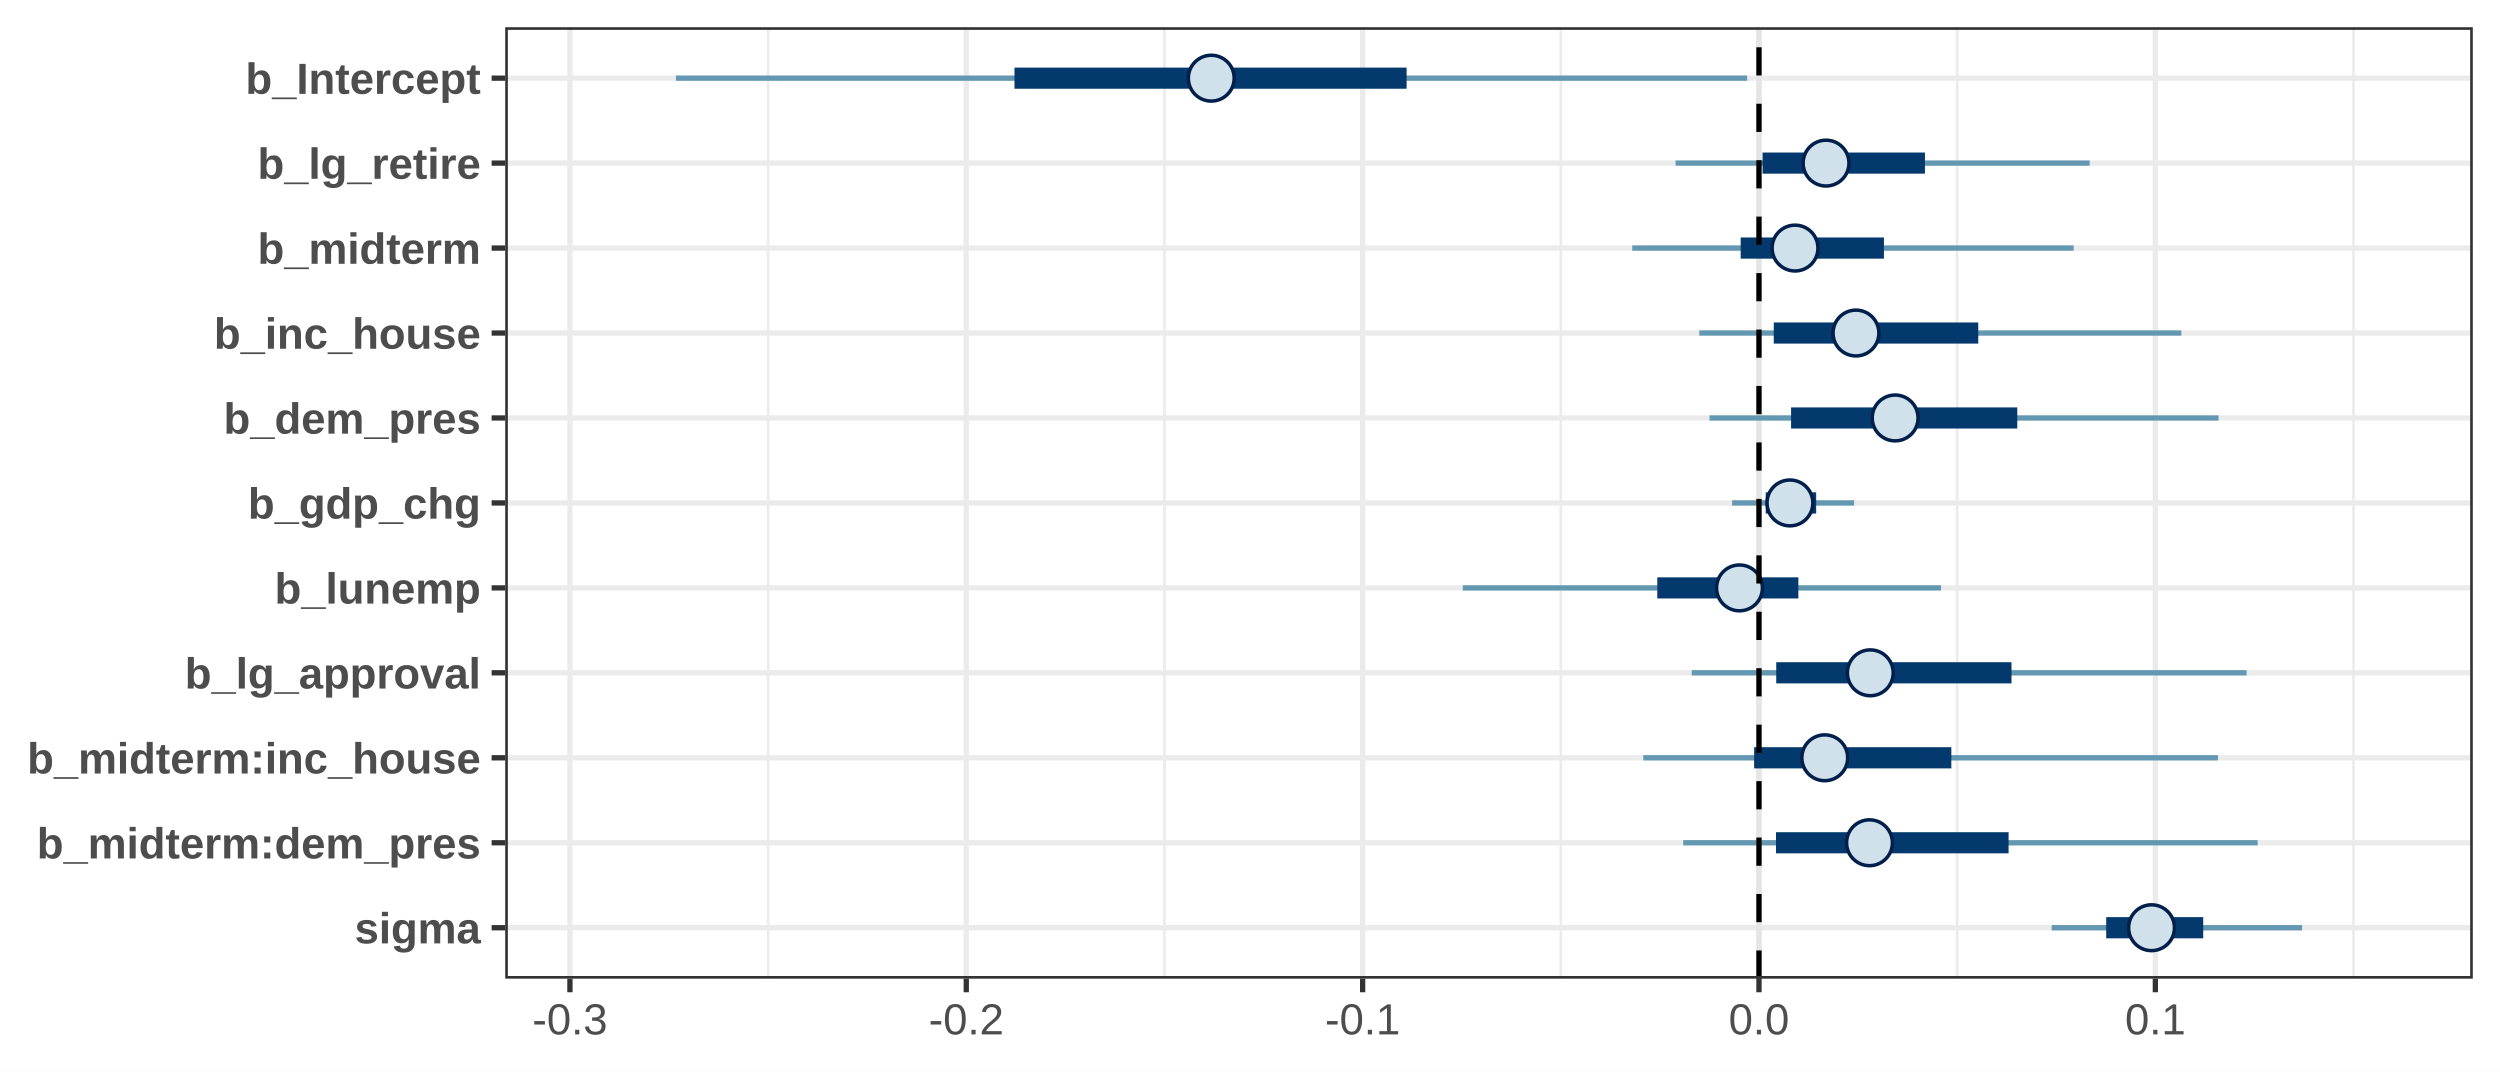
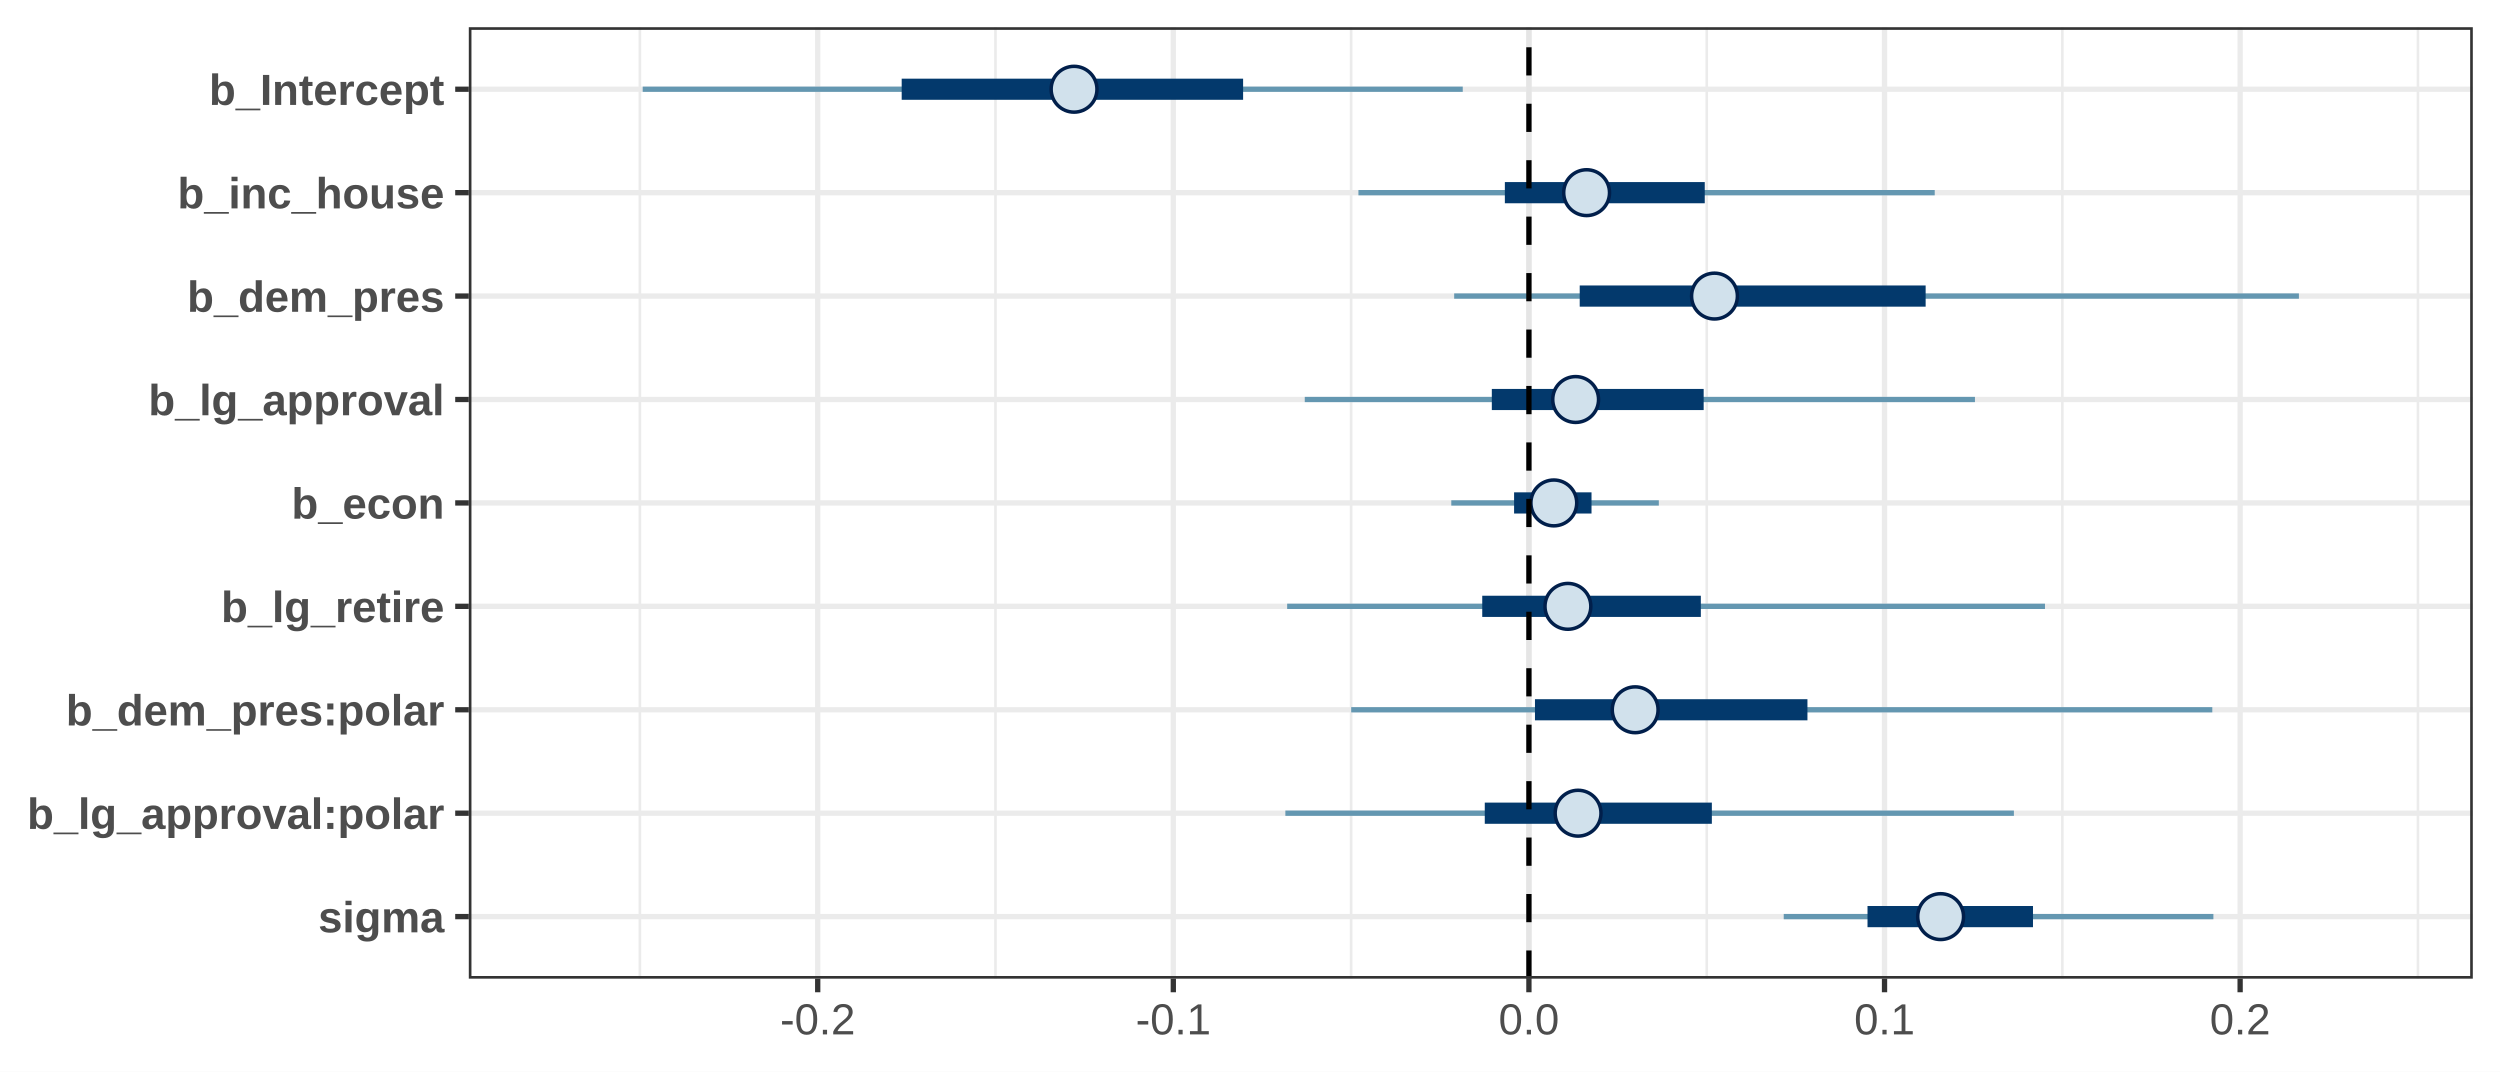
<svg xmlns="http://www.w3.org/2000/svg" class="svglite" width="504.00pt" height="216.00pt" viewBox="0 0 504.00 216.00">
  <defs>
    <style type="text/css">
    .svglite line, .svglite polyline, .svglite polygon, .svglite path, .svglite rect, .svglite circle {
      fill: none;
      stroke: #000000;
      stroke-linecap: round;
      stroke-linejoin: round;
      stroke-miterlimit: 10.00;
    }
    .svglite text {
      white-space: pre;
    }
  </style>
  </defs>
  <rect width="100%" height="100%" style="stroke: none; fill: #FFFFFF;" />
  <defs>
    <clipPath id="cpMC4wMHw1MDQuMDB8MC4wMHwyMTYuMDA=">
      <rect x="0.00" y="0.00" width="504.00" height="216.00" />
    </clipPath>
  </defs>
  <g clip-path="url(#cpMC4wMHw1MDQuMDB8MC4wMHwyMTYuMDA=)">
    <rect x="0.00" y="0.00" width="504.00" height="216.00" style="stroke-width: 1.07; stroke: #FFFFFF; fill: #FFFFFF;" />
  </g>
  <defs>
-     <clipPath id="cpMTAxLjg1fDQ5OC41Mnw1LjQ4fDE5Ny4zMA==">
-       <rect x="101.85" y="5.48" width="396.67" height="191.82" />
+     <clipPath id="cpOTQuNTF8NDk4LjUyfDUuNDh8MTk3LjMw">
+       <rect x="94.51" y="5.48" width="404.01" height="191.82" />
    </clipPath>
  </defs>
-   <g clip-path="url(#cpMTAxLjg1fDQ5OC41Mnw1LjQ4fDE5Ny4zMA==)">
-     <rect x="101.85" y="5.48" width="396.67" height="191.82" style="stroke-width: 1.07; stroke: none; fill: #FFFFFF;" />
-     <polyline points="154.85,197.30 154.85,5.48 " style="stroke-width: 0.53; stroke: #EBEBEB; stroke-linecap: butt;" />
-     <polyline points="234.76,197.30 234.76,5.48 " style="stroke-width: 0.53; stroke: #EBEBEB; stroke-linecap: butt;" />
-     <polyline points="314.66,197.30 314.66,5.48 " style="stroke-width: 0.53; stroke: #EBEBEB; stroke-linecap: butt;" />
-     <polyline points="394.56,197.30 394.56,5.48 " style="stroke-width: 0.53; stroke: #EBEBEB; stroke-linecap: butt;" />
-     <polyline points="474.47,197.30 474.47,5.48 " style="stroke-width: 0.53; stroke: #EBEBEB; stroke-linecap: butt;" />
-     <polyline points="101.85,187.03 498.52,187.03 " style="stroke-width: 1.07; stroke: #EBEBEB; stroke-linecap: butt;" />
-     <polyline points="101.85,169.90 498.52,169.90 " style="stroke-width: 1.07; stroke: #EBEBEB; stroke-linecap: butt;" />
-     <polyline points="101.85,152.77 498.52,152.77 " style="stroke-width: 1.07; stroke: #EBEBEB; stroke-linecap: butt;" />
-     <polyline points="101.85,135.64 498.52,135.64 " style="stroke-width: 1.07; stroke: #EBEBEB; stroke-linecap: butt;" />
-     <polyline points="101.85,118.52 498.52,118.52 " style="stroke-width: 1.07; stroke: #EBEBEB; stroke-linecap: butt;" />
-     <polyline points="101.85,101.39 498.52,101.39 " style="stroke-width: 1.07; stroke: #EBEBEB; stroke-linecap: butt;" />
-     <polyline points="101.85,84.26 498.52,84.26 " style="stroke-width: 1.07; stroke: #EBEBEB; stroke-linecap: butt;" />
-     <polyline points="101.85,67.14 498.52,67.14 " style="stroke-width: 1.07; stroke: #EBEBEB; stroke-linecap: butt;" />
-     <polyline points="101.85,50.01 498.52,50.01 " style="stroke-width: 1.07; stroke: #EBEBEB; stroke-linecap: butt;" />
-     <polyline points="101.85,32.88 498.52,32.88 " style="stroke-width: 1.07; stroke: #EBEBEB; stroke-linecap: butt;" />
-     <polyline points="101.85,15.76 498.52,15.76 " style="stroke-width: 1.07; stroke: #EBEBEB; stroke-linecap: butt;" />
-     <polyline points="114.90,197.30 114.90,5.48 " style="stroke-width: 1.07; stroke: #EBEBEB; stroke-linecap: butt;" />
-     <polyline points="194.80,197.30 194.80,5.48 " style="stroke-width: 1.07; stroke: #EBEBEB; stroke-linecap: butt;" />
-     <polyline points="274.71,197.30 274.71,5.48 " style="stroke-width: 1.07; stroke: #EBEBEB; stroke-linecap: butt;" />
-     <polyline points="354.61,197.30 354.61,5.48 " style="stroke-width: 1.07; stroke: #EBEBEB; stroke-linecap: butt;" />
-     <polyline points="434.52,197.30 434.52,5.48 " style="stroke-width: 1.07; stroke: #EBEBEB; stroke-linecap: butt;" />
-     <line x1="354.61" y1="197.30" x2="354.61" y2="5.48" style="stroke-width: 1.07; stroke: #E5E5E5; stroke-linecap: butt;" />
-     <line x1="136.27" y1="15.76" x2="352.22" y2="15.76" style="stroke-width: 1.07; stroke: #6497B1; stroke-linecap: butt;" />
-     <line x1="337.80" y1="32.88" x2="421.28" y2="32.88" style="stroke-width: 1.07; stroke: #6497B1; stroke-linecap: butt;" />
-     <line x1="329.06" y1="50.01" x2="418.05" y2="50.01" style="stroke-width: 1.07; stroke: #6497B1; stroke-linecap: butt;" />
-     <line x1="342.58" y1="67.14" x2="439.75" y2="67.14" style="stroke-width: 1.07; stroke: #6497B1; stroke-linecap: butt;" />
-     <line x1="344.64" y1="84.26" x2="447.26" y2="84.26" style="stroke-width: 1.07; stroke: #6497B1; stroke-linecap: butt;" />
-     <line x1="349.19" y1="101.39" x2="373.78" y2="101.39" style="stroke-width: 1.07; stroke: #6497B1; stroke-linecap: butt;" />
-     <line x1="294.90" y1="118.52" x2="391.31" y2="118.52" style="stroke-width: 1.07; stroke: #6497B1; stroke-linecap: butt;" />
-     <line x1="341.05" y1="135.64" x2="452.91" y2="135.64" style="stroke-width: 1.07; stroke: #6497B1; stroke-linecap: butt;" />
-     <line x1="331.29" y1="152.77" x2="447.14" y2="152.77" style="stroke-width: 1.07; stroke: #6497B1; stroke-linecap: butt;" />
-     <line x1="339.33" y1="169.90" x2="455.15" y2="169.90" style="stroke-width: 1.07; stroke: #6497B1; stroke-linecap: butt;" />
-     <line x1="413.62" y1="187.03" x2="464.10" y2="187.03" style="stroke-width: 1.07; stroke: #6497B1; stroke-linecap: butt;" />
-     <line x1="204.52" y1="15.76" x2="283.57" y2="15.76" style="stroke-width: 4.27; stroke: #03396C; stroke-linecap: butt;" />
-     <line x1="355.33" y1="32.88" x2="388.07" y2="32.88" style="stroke-width: 4.27; stroke: #03396C; stroke-linecap: butt;" />
-     <line x1="350.92" y1="50.01" x2="379.80" y2="50.01" style="stroke-width: 4.27; stroke: #03396C; stroke-linecap: butt;" />
-     <line x1="357.59" y1="67.14" x2="398.82" y2="67.14" style="stroke-width: 4.27; stroke: #03396C; stroke-linecap: butt;" />
-     <line x1="361.08" y1="84.26" x2="406.68" y2="84.26" style="stroke-width: 4.27; stroke: #03396C; stroke-linecap: butt;" />
-     <line x1="355.97" y1="101.39" x2="366.14" y2="101.39" style="stroke-width: 4.27; stroke: #03396C; stroke-linecap: butt;" />
-     <line x1="334.11" y1="118.52" x2="362.55" y2="118.52" style="stroke-width: 4.27; stroke: #03396C; stroke-linecap: butt;" />
-     <line x1="358.09" y1="135.64" x2="405.52" y2="135.64" style="stroke-width: 4.27; stroke: #03396C; stroke-linecap: butt;" />
-     <line x1="353.63" y1="152.77" x2="393.39" y2="152.77" style="stroke-width: 4.27; stroke: #03396C; stroke-linecap: butt;" />
-     <line x1="358.04" y1="169.90" x2="404.93" y2="169.90" style="stroke-width: 4.27; stroke: #03396C; stroke-linecap: butt;" />
-     <line x1="424.61" y1="187.03" x2="444.17" y2="187.03" style="stroke-width: 4.27; stroke: #03396C; stroke-linecap: butt;" />
-     <circle cx="244.19" cy="15.76" r="4.62" style="stroke-width: 0.71; stroke: #011F4B; fill: #D1E1EC;" />
-     <circle cx="368.13" cy="32.88" r="4.62" style="stroke-width: 0.71; stroke: #011F4B; fill: #D1E1EC;" />
-     <circle cx="361.88" cy="50.01" r="4.62" style="stroke-width: 0.71; stroke: #011F4B; fill: #D1E1EC;" />
-     <circle cx="374.16" cy="67.14" r="4.62" style="stroke-width: 0.71; stroke: #011F4B; fill: #D1E1EC;" />
-     <circle cx="382.06" cy="84.26" r="4.62" style="stroke-width: 0.71; stroke: #011F4B; fill: #D1E1EC;" />
-     <circle cx="360.85" cy="101.39" r="4.62" style="stroke-width: 0.71; stroke: #011F4B; fill: #D1E1EC;" />
-     <circle cx="350.68" cy="118.52" r="4.62" style="stroke-width: 0.71; stroke: #011F4B; fill: #D1E1EC;" />
-     <circle cx="377.05" cy="135.64" r="4.62" style="stroke-width: 0.71; stroke: #011F4B; fill: #D1E1EC;" />
-     <circle cx="367.87" cy="152.77" r="4.62" style="stroke-width: 0.71; stroke: #011F4B; fill: #D1E1EC;" />
-     <circle cx="376.89" cy="169.90" r="4.62" style="stroke-width: 0.71; stroke: #011F4B; fill: #D1E1EC;" />
-     <circle cx="433.75" cy="187.03" r="4.62" style="stroke-width: 0.71; stroke: #011F4B; fill: #D1E1EC;" />
-     <line x1="354.61" y1="197.30" x2="354.61" y2="5.48" style="stroke-width: 1.07; stroke-dasharray: 5.69,5.69; stroke-linecap: butt;" />
-     <rect x="101.85" y="5.48" width="396.67" height="191.82" style="stroke-width: 1.07; stroke: #333333;" />
+   <g clip-path="url(#cpOTQuNTF8NDk4LjUyfDUuNDh8MTk3LjMw)">
+     <rect x="94.51" y="5.48" width="404.01" height="191.82" style="stroke-width: 1.07; stroke: none; fill: #FFFFFF;" />
+     <polyline points="129.00,197.30 129.00,5.48 " style="stroke-width: 0.53; stroke: #EBEBEB; stroke-linecap: butt;" />
+     <polyline points="200.69,197.30 200.69,5.48 " style="stroke-width: 0.53; stroke: #EBEBEB; stroke-linecap: butt;" />
+     <polyline points="272.39,197.30 272.39,5.48 " style="stroke-width: 0.53; stroke: #EBEBEB; stroke-linecap: butt;" />
+     <polyline points="344.08,197.30 344.08,5.48 " style="stroke-width: 0.53; stroke: #EBEBEB; stroke-linecap: butt;" />
+     <polyline points="415.77,197.30 415.77,5.48 " style="stroke-width: 0.53; stroke: #EBEBEB; stroke-linecap: butt;" />
+     <polyline points="487.46,197.30 487.46,5.48 " style="stroke-width: 0.53; stroke: #EBEBEB; stroke-linecap: butt;" />
+     <polyline points="94.51,184.79 498.52,184.79 " style="stroke-width: 1.07; stroke: #EBEBEB; stroke-linecap: butt;" />
+     <polyline points="94.51,163.94 498.52,163.94 " style="stroke-width: 1.07; stroke: #EBEBEB; stroke-linecap: butt;" />
+     <polyline points="94.51,143.09 498.52,143.09 " style="stroke-width: 1.07; stroke: #EBEBEB; stroke-linecap: butt;" />
+     <polyline points="94.51,122.24 498.52,122.24 " style="stroke-width: 1.07; stroke: #EBEBEB; stroke-linecap: butt;" />
+     <polyline points="94.51,101.39 498.52,101.39 " style="stroke-width: 1.07; stroke: #EBEBEB; stroke-linecap: butt;" />
+     <polyline points="94.51,80.54 498.52,80.54 " style="stroke-width: 1.07; stroke: #EBEBEB; stroke-linecap: butt;" />
+     <polyline points="94.51,59.69 498.52,59.69 " style="stroke-width: 1.07; stroke: #EBEBEB; stroke-linecap: butt;" />
+     <polyline points="94.51,38.84 498.52,38.84 " style="stroke-width: 1.07; stroke: #EBEBEB; stroke-linecap: butt;" />
+     <polyline points="94.51,17.99 498.52,17.99 " style="stroke-width: 1.07; stroke: #EBEBEB; stroke-linecap: butt;" />
+     <polyline points="164.85,197.30 164.85,5.48 " style="stroke-width: 1.07; stroke: #EBEBEB; stroke-linecap: butt;" />
+     <polyline points="236.54,197.30 236.54,5.48 " style="stroke-width: 1.07; stroke: #EBEBEB; stroke-linecap: butt;" />
+     <polyline points="308.23,197.30 308.23,5.48 " style="stroke-width: 1.07; stroke: #EBEBEB; stroke-linecap: butt;" />
+     <polyline points="379.92,197.30 379.92,5.48 " style="stroke-width: 1.07; stroke: #EBEBEB; stroke-linecap: butt;" />
+     <polyline points="451.61,197.30 451.61,5.48 " style="stroke-width: 1.07; stroke: #EBEBEB; stroke-linecap: butt;" />
+     <line x1="308.23" y1="197.30" x2="308.23" y2="5.48" style="stroke-width: 1.07; stroke: #E5E5E5; stroke-linecap: butt;" />
+     <line x1="129.57" y1="17.99" x2="294.89" y2="17.99" style="stroke-width: 1.07; stroke: #6497B1; stroke-linecap: butt;" />
+     <line x1="273.86" y1="38.84" x2="390.04" y2="38.84" style="stroke-width: 1.07; stroke: #6497B1; stroke-linecap: butt;" />
+     <line x1="293.16" y1="59.69" x2="463.46" y2="59.69" style="stroke-width: 1.07; stroke: #6497B1; stroke-linecap: butt;" />
+     <line x1="263.04" y1="80.54" x2="398.15" y2="80.54" style="stroke-width: 1.07; stroke: #6497B1; stroke-linecap: butt;" />
+     <line x1="292.58" y1="101.39" x2="334.42" y2="101.39" style="stroke-width: 1.07; stroke: #6497B1; stroke-linecap: butt;" />
+     <line x1="259.49" y1="122.24" x2="412.27" y2="122.24" style="stroke-width: 1.07; stroke: #6497B1; stroke-linecap: butt;" />
+     <line x1="272.40" y1="143.09" x2="446.00" y2="143.09" style="stroke-width: 1.07; stroke: #6497B1; stroke-linecap: butt;" />
+     <line x1="259.13" y1="163.94" x2="406.00" y2="163.94" style="stroke-width: 1.07; stroke: #6497B1; stroke-linecap: butt;" />
+     <line x1="359.60" y1="184.79" x2="446.22" y2="184.79" style="stroke-width: 1.07; stroke: #6497B1; stroke-linecap: butt;" />
+     <line x1="181.78" y1="17.99" x2="250.61" y2="17.99" style="stroke-width: 4.27; stroke: #03396C; stroke-linecap: butt;" />
+     <line x1="303.38" y1="38.84" x2="343.68" y2="38.84" style="stroke-width: 4.27; stroke: #03396C; stroke-linecap: butt;" />
+     <line x1="318.47" y1="59.69" x2="388.21" y2="59.69" style="stroke-width: 4.27; stroke: #03396C; stroke-linecap: butt;" />
+     <line x1="300.75" y1="80.54" x2="343.46" y2="80.54" style="stroke-width: 4.27; stroke: #03396C; stroke-linecap: butt;" />
+     <line x1="305.24" y1="101.39" x2="320.85" y2="101.39" style="stroke-width: 4.27; stroke: #03396C; stroke-linecap: butt;" />
+     <line x1="298.82" y1="122.24" x2="342.89" y2="122.24" style="stroke-width: 4.27; stroke: #03396C; stroke-linecap: butt;" />
+     <line x1="309.45" y1="143.09" x2="364.38" y2="143.09" style="stroke-width: 4.27; stroke: #03396C; stroke-linecap: butt;" />
+     <line x1="299.33" y1="163.94" x2="345.11" y2="163.94" style="stroke-width: 4.27; stroke: #03396C; stroke-linecap: butt;" />
+     <line x1="376.49" y1="184.79" x2="409.85" y2="184.79" style="stroke-width: 4.27; stroke: #03396C; stroke-linecap: butt;" />
+     <circle cx="216.53" cy="17.99" r="4.62" style="stroke-width: 0.71; stroke: #011F4B; fill: #D1E1EC;" />
+     <circle cx="319.86" cy="38.84" r="4.62" style="stroke-width: 0.71; stroke: #011F4B; fill: #D1E1EC;" />
+     <circle cx="345.64" cy="59.69" r="4.62" style="stroke-width: 0.71; stroke: #011F4B; fill: #D1E1EC;" />
+     <circle cx="317.65" cy="80.54" r="4.62" style="stroke-width: 0.71; stroke: #011F4B; fill: #D1E1EC;" />
+     <circle cx="313.25" cy="101.39" r="4.62" style="stroke-width: 0.71; stroke: #011F4B; fill: #D1E1EC;" />
+     <circle cx="316.09" cy="122.24" r="4.62" style="stroke-width: 0.71; stroke: #011F4B; fill: #D1E1EC;" />
+     <circle cx="329.65" cy="143.09" r="4.62" style="stroke-width: 0.71; stroke: #011F4B; fill: #D1E1EC;" />
+     <circle cx="318.14" cy="163.94" r="4.62" style="stroke-width: 0.71; stroke: #011F4B; fill: #D1E1EC;" />
+     <circle cx="391.23" cy="184.79" r="4.62" style="stroke-width: 0.71; stroke: #011F4B; fill: #D1E1EC;" />
+     <line x1="308.23" y1="197.30" x2="308.23" y2="5.48" style="stroke-width: 1.07; stroke-dasharray: 5.69,5.69; stroke-linecap: butt;" />
+     <rect x="94.51" y="5.48" width="404.01" height="191.82" style="stroke-width: 1.07; stroke: #333333;" />
  </g>
  <g clip-path="url(#cpMC4wMHw1MDQuMDB8MC4wMHwyMTYuMDA=)">
-     <text x="96.92" y="190.19" text-anchor="end" style="font-size: 8.80px; font-weight: bold;fill: #4D4D4D; font-family: &quot;Arial&quot;;" textLength="25.44px" lengthAdjust="spacingAndGlyphs">sigma</text>
-     <text x="96.92" y="173.07" text-anchor="end" style="font-size: 8.80px; font-weight: bold;fill: #4D4D4D; font-family: &quot;Arial&quot;;" textLength="89.50px" lengthAdjust="spacingAndGlyphs">b_midterm:dem_pres</text>
-     <text x="96.92" y="155.94" text-anchor="end" style="font-size: 8.80px; font-weight: bold;fill: #4D4D4D; font-family: &quot;Arial&quot;;" textLength="91.44px" lengthAdjust="spacingAndGlyphs">b_midterm:inc_house</text>
-     <text x="96.92" y="138.81" text-anchor="end" style="font-size: 8.80px; font-weight: bold;fill: #4D4D4D; font-family: &quot;Arial&quot;;" textLength="59.66px" lengthAdjust="spacingAndGlyphs">b_lg_approval</text>
-     <text x="96.92" y="121.69" text-anchor="end" style="font-size: 8.80px; font-weight: bold;fill: #4D4D4D; font-family: &quot;Arial&quot;;" textLength="41.55px" lengthAdjust="spacingAndGlyphs">b_lunemp</text>
-     <text x="96.92" y="104.56" text-anchor="end" style="font-size: 8.80px; font-weight: bold;fill: #4D4D4D; font-family: &quot;Arial&quot;;" textLength="46.92px" lengthAdjust="spacingAndGlyphs">b_gdp_chg</text>
-     <text x="96.92" y="87.43" text-anchor="end" style="font-size: 8.80px; font-weight: bold;fill: #4D4D4D; font-family: &quot;Arial&quot;;" textLength="51.85px" lengthAdjust="spacingAndGlyphs">b_dem_pres</text>
-     <text x="96.92" y="70.30" text-anchor="end" style="font-size: 8.80px; font-weight: bold;fill: #4D4D4D; font-family: &quot;Arial&quot;;" textLength="53.78px" lengthAdjust="spacingAndGlyphs">b_inc_house</text>
-     <text x="96.92" y="53.18" text-anchor="end" style="font-size: 8.80px; font-weight: bold;fill: #4D4D4D; font-family: &quot;Arial&quot;;" textLength="44.99px" lengthAdjust="spacingAndGlyphs">b_midterm</text>
-     <text x="96.92" y="36.05" text-anchor="end" style="font-size: 8.80px; font-weight: bold;fill: #4D4D4D; font-family: &quot;Arial&quot;;" textLength="45.01px" lengthAdjust="spacingAndGlyphs">b_lg_retire</text>
-     <text x="96.92" y="18.92" text-anchor="end" style="font-size: 8.80px; font-weight: bold;fill: #4D4D4D; font-family: &quot;Arial&quot;;" textLength="47.43px" lengthAdjust="spacingAndGlyphs">b_Intercept</text>
-     <polyline points="99.11,187.03 101.85,187.03 " style="stroke-width: 1.07; stroke: #333333; stroke-linecap: butt;" />
-     <polyline points="99.11,169.90 101.85,169.90 " style="stroke-width: 1.07; stroke: #333333; stroke-linecap: butt;" />
-     <polyline points="99.11,152.77 101.85,152.77 " style="stroke-width: 1.07; stroke: #333333; stroke-linecap: butt;" />
-     <polyline points="99.11,135.64 101.85,135.64 " style="stroke-width: 1.07; stroke: #333333; stroke-linecap: butt;" />
-     <polyline points="99.11,118.52 101.85,118.52 " style="stroke-width: 1.07; stroke: #333333; stroke-linecap: butt;" />
-     <polyline points="99.11,101.39 101.85,101.39 " style="stroke-width: 1.07; stroke: #333333; stroke-linecap: butt;" />
-     <polyline points="99.11,84.26 101.85,84.26 " style="stroke-width: 1.07; stroke: #333333; stroke-linecap: butt;" />
-     <polyline points="99.11,67.14 101.85,67.14 " style="stroke-width: 1.07; stroke: #333333; stroke-linecap: butt;" />
-     <polyline points="99.11,50.01 101.85,50.01 " style="stroke-width: 1.07; stroke: #333333; stroke-linecap: butt;" />
-     <polyline points="99.11,32.88 101.85,32.88 " style="stroke-width: 1.07; stroke: #333333; stroke-linecap: butt;" />
-     <polyline points="99.11,15.76 101.85,15.76 " style="stroke-width: 1.07; stroke: #333333; stroke-linecap: butt;" />
-     <polyline points="114.90,200.04 114.90,197.30 " style="stroke-width: 1.07; stroke: #333333; stroke-linecap: butt;" />
-     <polyline points="194.80,200.04 194.80,197.30 " style="stroke-width: 1.07; stroke: #333333; stroke-linecap: butt;" />
-     <polyline points="274.71,200.04 274.71,197.30 " style="stroke-width: 1.07; stroke: #333333; stroke-linecap: butt;" />
-     <polyline points="354.61,200.04 354.61,197.30 " style="stroke-width: 1.07; stroke: #333333; stroke-linecap: butt;" />
-     <polyline points="434.52,200.04 434.52,197.30 " style="stroke-width: 1.07; stroke: #333333; stroke-linecap: butt;" />
-     <text x="114.90" y="208.54" text-anchor="middle" style="font-size: 8.80px;fill: #4D4D4D; font-family: &quot;Arial&quot;;" textLength="15.16px" lengthAdjust="spacingAndGlyphs">-0.3</text>
-     <text x="194.80" y="208.54" text-anchor="middle" style="font-size: 8.80px;fill: #4D4D4D; font-family: &quot;Arial&quot;;" textLength="15.16px" lengthAdjust="spacingAndGlyphs">-0.2</text>
-     <text x="274.71" y="208.54" text-anchor="middle" style="font-size: 8.80px;fill: #4D4D4D; font-family: &quot;Arial&quot;;" textLength="15.16px" lengthAdjust="spacingAndGlyphs">-0.1</text>
-     <text x="354.61" y="208.54" text-anchor="middle" style="font-size: 8.80px;fill: #4D4D4D; font-family: &quot;Arial&quot;;" textLength="12.23px" lengthAdjust="spacingAndGlyphs">0.0</text>
-     <text x="434.52" y="208.54" text-anchor="middle" style="font-size: 8.80px;fill: #4D4D4D; font-family: &quot;Arial&quot;;" textLength="12.23px" lengthAdjust="spacingAndGlyphs">0.1</text>
+     <text x="89.58" y="187.96" text-anchor="end" style="font-size: 8.80px; font-weight: bold;fill: #4D4D4D; font-family: &quot;Arial&quot;;" textLength="25.44px" lengthAdjust="spacingAndGlyphs">sigma</text>
+     <text x="89.58" y="167.11" text-anchor="end" style="font-size: 8.80px; font-weight: bold;fill: #4D4D4D; font-family: &quot;Arial&quot;;" textLength="84.10px" lengthAdjust="spacingAndGlyphs">b_lg_approval:polar</text>
+     <text x="89.58" y="146.26" text-anchor="end" style="font-size: 8.80px; font-weight: bold;fill: #4D4D4D; font-family: &quot;Arial&quot;;" textLength="76.29px" lengthAdjust="spacingAndGlyphs">b_dem_pres:polar</text>
+     <text x="89.58" y="125.41" text-anchor="end" style="font-size: 8.80px; font-weight: bold;fill: #4D4D4D; font-family: &quot;Arial&quot;;" textLength="45.01px" lengthAdjust="spacingAndGlyphs">b_lg_retire</text>
+     <text x="89.58" y="104.56" text-anchor="end" style="font-size: 8.80px; font-weight: bold;fill: #4D4D4D; font-family: &quot;Arial&quot;;" textLength="30.80px" lengthAdjust="spacingAndGlyphs">b_econ</text>
+     <text x="89.58" y="83.71" text-anchor="end" style="font-size: 8.80px; font-weight: bold;fill: #4D4D4D; font-family: &quot;Arial&quot;;" textLength="59.66px" lengthAdjust="spacingAndGlyphs">b_lg_approval</text>
+     <text x="89.58" y="62.86" text-anchor="end" style="font-size: 8.80px; font-weight: bold;fill: #4D4D4D; font-family: &quot;Arial&quot;;" textLength="51.85px" lengthAdjust="spacingAndGlyphs">b_dem_pres</text>
+     <text x="89.58" y="42.01" text-anchor="end" style="font-size: 8.80px; font-weight: bold;fill: #4D4D4D; font-family: &quot;Arial&quot;;" textLength="53.78px" lengthAdjust="spacingAndGlyphs">b_inc_house</text>
+     <text x="89.58" y="21.16" text-anchor="end" style="font-size: 8.80px; font-weight: bold;fill: #4D4D4D; font-family: &quot;Arial&quot;;" textLength="47.43px" lengthAdjust="spacingAndGlyphs">b_Intercept</text>
+     <polyline points="91.77,184.79 94.51,184.79 " style="stroke-width: 1.07; stroke: #333333; stroke-linecap: butt;" />
+     <polyline points="91.77,163.94 94.51,163.94 " style="stroke-width: 1.07; stroke: #333333; stroke-linecap: butt;" />
+     <polyline points="91.77,143.09 94.51,143.09 " style="stroke-width: 1.07; stroke: #333333; stroke-linecap: butt;" />
+     <polyline points="91.77,122.24 94.51,122.24 " style="stroke-width: 1.07; stroke: #333333; stroke-linecap: butt;" />
+     <polyline points="91.77,101.39 94.51,101.39 " style="stroke-width: 1.07; stroke: #333333; stroke-linecap: butt;" />
+     <polyline points="91.77,80.54 94.51,80.54 " style="stroke-width: 1.07; stroke: #333333; stroke-linecap: butt;" />
+     <polyline points="91.77,59.69 94.51,59.69 " style="stroke-width: 1.07; stroke: #333333; stroke-linecap: butt;" />
+     <polyline points="91.77,38.84 94.51,38.84 " style="stroke-width: 1.07; stroke: #333333; stroke-linecap: butt;" />
+     <polyline points="91.77,17.99 94.51,17.99 " style="stroke-width: 1.07; stroke: #333333; stroke-linecap: butt;" />
+     <polyline points="164.85,200.04 164.85,197.30 " style="stroke-width: 1.07; stroke: #333333; stroke-linecap: butt;" />
+     <polyline points="236.54,200.04 236.54,197.30 " style="stroke-width: 1.07; stroke: #333333; stroke-linecap: butt;" />
+     <polyline points="308.23,200.04 308.23,197.30 " style="stroke-width: 1.07; stroke: #333333; stroke-linecap: butt;" />
+     <polyline points="379.92,200.04 379.92,197.30 " style="stroke-width: 1.07; stroke: #333333; stroke-linecap: butt;" />
+     <polyline points="451.61,200.04 451.61,197.30 " style="stroke-width: 1.07; stroke: #333333; stroke-linecap: butt;" />
+     <text x="164.85" y="208.54" text-anchor="middle" style="font-size: 8.80px;fill: #4D4D4D; font-family: &quot;Arial&quot;;" textLength="15.16px" lengthAdjust="spacingAndGlyphs">-0.2</text>
+     <text x="236.54" y="208.54" text-anchor="middle" style="font-size: 8.80px;fill: #4D4D4D; font-family: &quot;Arial&quot;;" textLength="15.16px" lengthAdjust="spacingAndGlyphs">-0.1</text>
+     <text x="308.23" y="208.54" text-anchor="middle" style="font-size: 8.80px;fill: #4D4D4D; font-family: &quot;Arial&quot;;" textLength="12.23px" lengthAdjust="spacingAndGlyphs">0.0</text>
+     <text x="379.92" y="208.54" text-anchor="middle" style="font-size: 8.80px;fill: #4D4D4D; font-family: &quot;Arial&quot;;" textLength="12.23px" lengthAdjust="spacingAndGlyphs">0.1</text>
+     <text x="451.61" y="208.54" text-anchor="middle" style="font-size: 8.80px;fill: #4D4D4D; font-family: &quot;Arial&quot;;" textLength="12.23px" lengthAdjust="spacingAndGlyphs">0.2</text>
  </g>
</svg>
